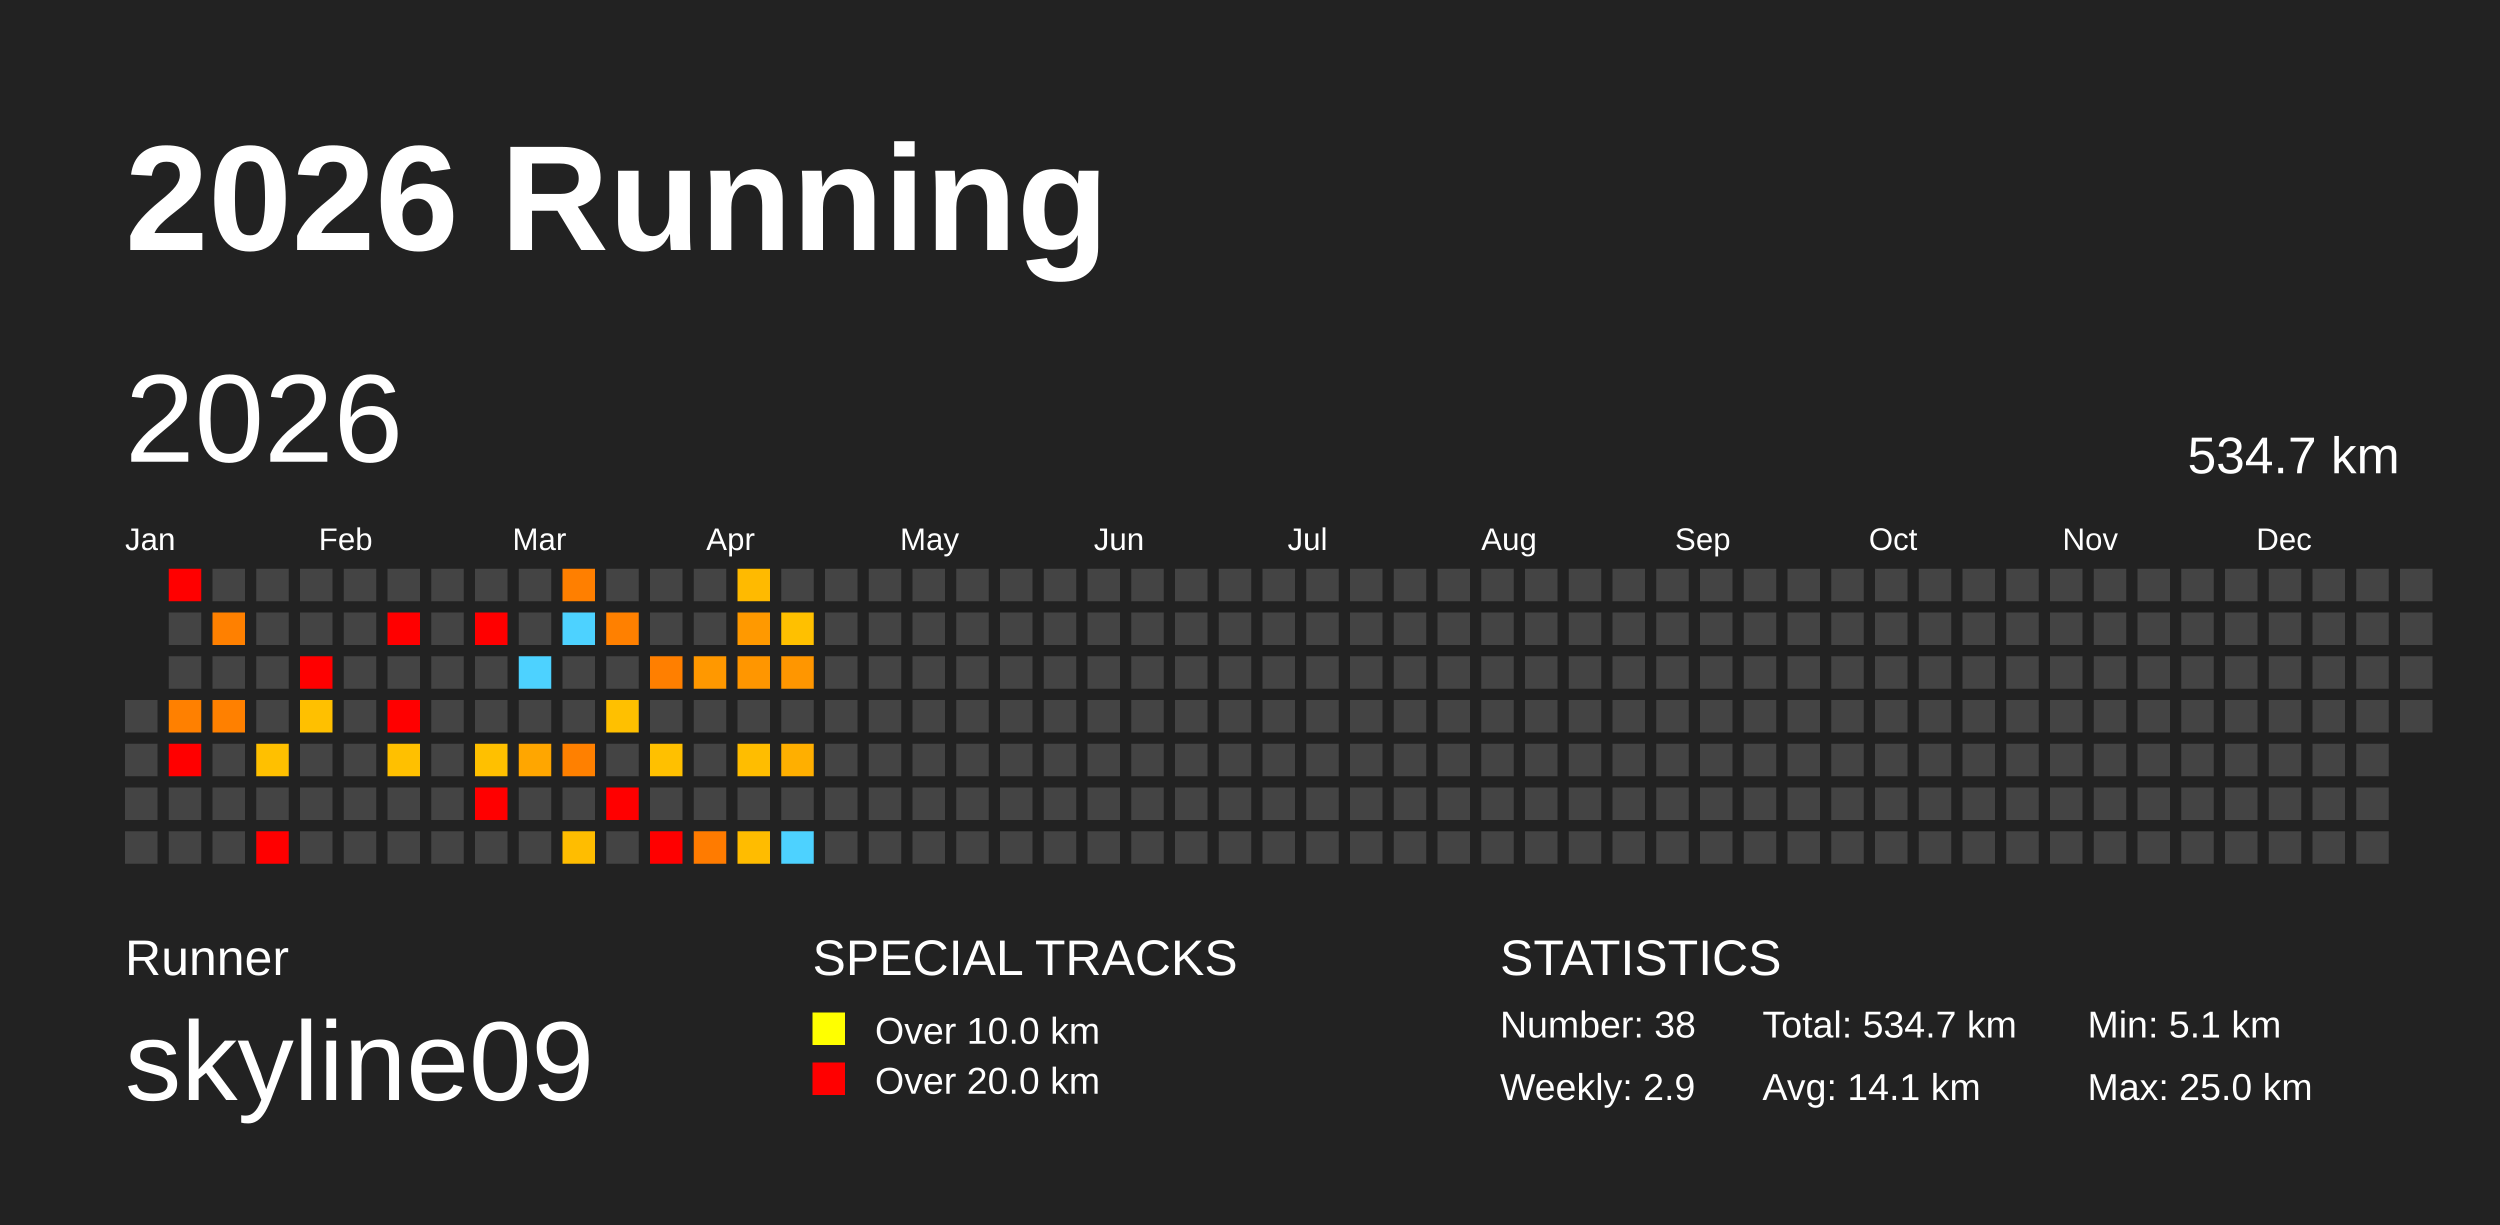
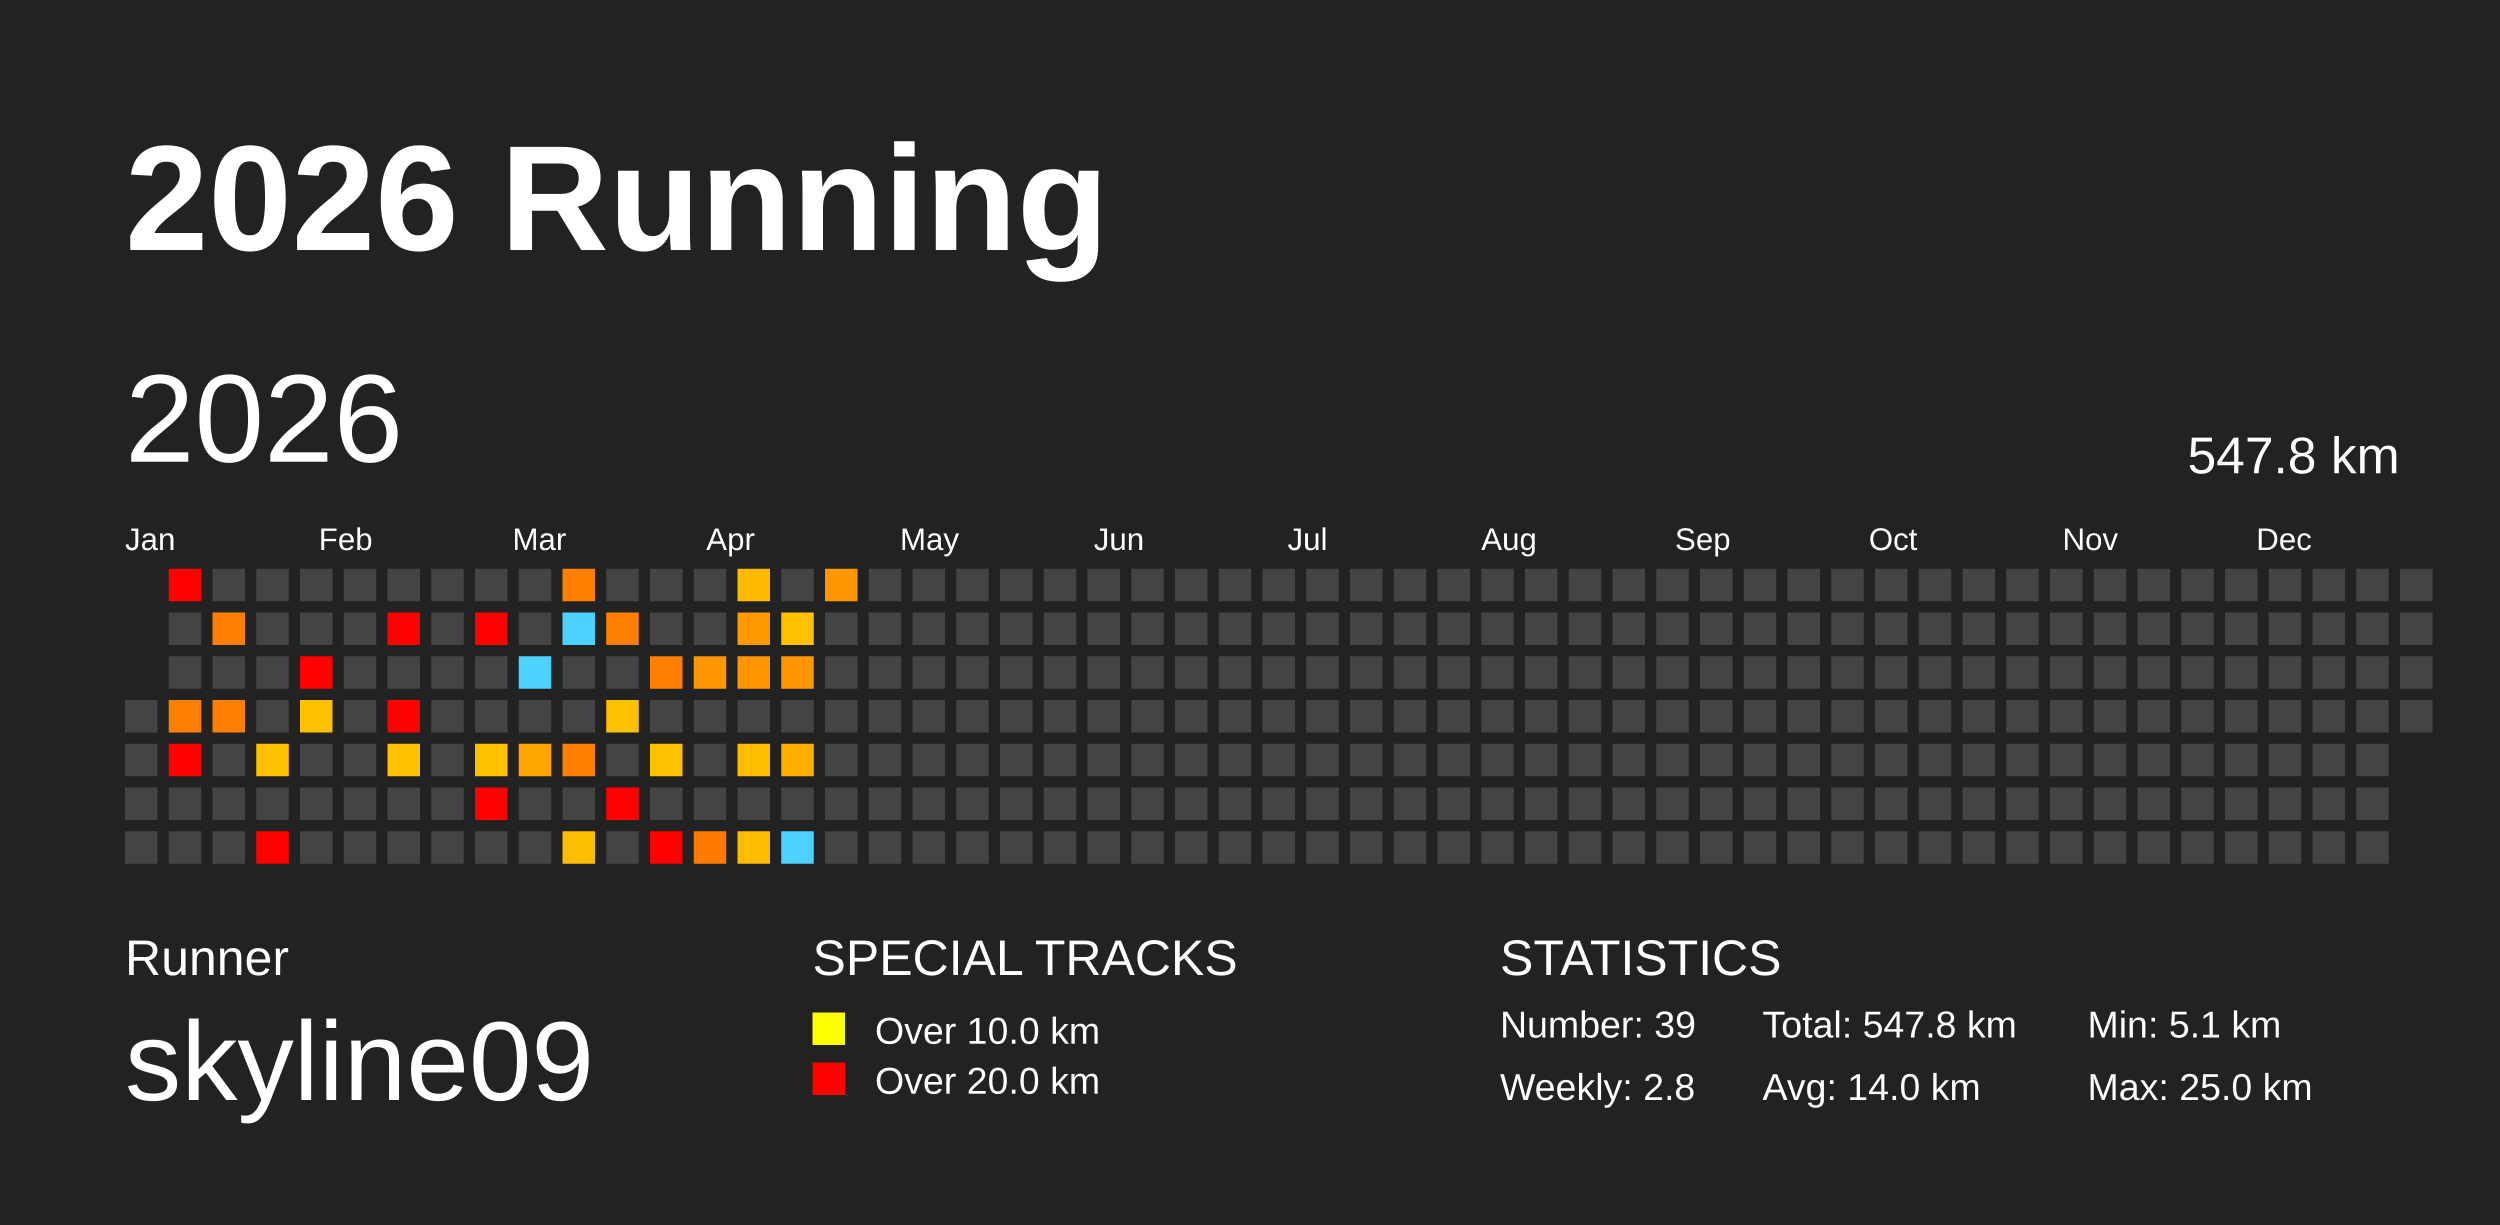
<svg xmlns="http://www.w3.org/2000/svg" baseProfile="full" height="98mm" version="1.1" viewBox="0,0,200,98" width="200mm">
  <defs />
  <rect fill="#222222" height="98" width="200" x="0" y="0" />
  <text fill="#FFFFFF" style="font-size:12px; font-family:Arial; font-weight:bold;" x="10" y="20">2026 Running</text>
  <text fill="#FFFFFF" style="font-size:4px; font-family:Arial" x="10" y="78">Runner</text>
  <text fill="#FFFFFF" style="font-size:9px; font-family:Arial" x="10" y="88">skyline09</text>
  <text fill="#FFFFFF" style="font-size:4px; font-family:Arial" x="65" y="78">SPECIAL TRACKS</text>
  <rect fill="yellow" height="2.6" width="2.6" x="65" y="81" />
  <text fill="#FFFFFF" style="font-size:3px; font-family:Arial" x="70" y="83.5">Over 10.0 km</text>
  <rect fill="red" height="2.6" width="2.6" x="65" y="85" />
  <text fill="#FFFFFF" style="font-size:3px; font-family:Arial" x="70" y="87.5">Over 20.0 km</text>
  <text fill="#FFFFFF" style="font-size:4px; font-family:Arial" x="120" y="78">STATISTICS</text>
-   <text fill="#FFFFFF" style="font-size:3px; font-family:Arial" x="120" y="83">Number: 38</text>
-   <text fill="#FFFFFF" style="font-size:3px; font-family:Arial" x="120" y="88">Weekly: 2.9</text>
-   <text fill="#FFFFFF" style="font-size:3px; font-family:Arial" x="141" y="83">Total: 534.7 km</text>
-   <text fill="#FFFFFF" style="font-size:3px; font-family:Arial" x="141" y="88">Avg: 14.1 km</text>
+   <text fill="#FFFFFF" style="font-size:3px; font-family:Arial" x="120" y="83">Number: 39</text>
+   <text fill="#FFFFFF" style="font-size:3px; font-family:Arial" x="120" y="88">Weekly: 2.8</text>
+   <text fill="#FFFFFF" style="font-size:3px; font-family:Arial" x="141" y="83">Total: 547.8 km</text>
+   <text fill="#FFFFFF" style="font-size:3px; font-family:Arial" x="141" y="88">Avg: 14.0 km</text>
  <text fill="#FFFFFF" style="font-size:3px; font-family:Arial" x="167" y="83">Min: 5.1 km</text>
  <text fill="#FFFFFF" style="font-size:3px; font-family:Arial" x="167" y="88">Max: 25.0 km</text>
  <text dominant-baseline="hanging" fill="#FFFFFF" style="font-size:10.0px; font-family:Arial;" x="10" y="30">2026</text>
-   <text dominant-baseline="hanging" fill="#FFFFFF" style="font-size:4.125px; font-family:Arial;" x="175" y="35">534.7 km</text>
+   <text dominant-baseline="hanging" fill="#FFFFFF" style="font-size:4.125px; font-family:Arial;" x="175" y="35">547.8 km</text>
  <text fill="#FFFFFF" style="font-size:2.5px; font-family:Arial" x="10.0" y="44">Jan</text>
  <text fill="#FFFFFF" style="font-size:2.5px; font-family:Arial" x="25.5" y="44">Feb</text>
  <text fill="#FFFFFF" style="font-size:2.5px; font-family:Arial" x="41.0" y="44">Mar</text>
  <text fill="#FFFFFF" style="font-size:2.5px; font-family:Arial" x="56.5" y="44">Apr</text>
  <text fill="#FFFFFF" style="font-size:2.5px; font-family:Arial" x="72.0" y="44">May</text>
  <text fill="#FFFFFF" style="font-size:2.5px; font-family:Arial" x="87.5" y="44">Jun</text>
  <text fill="#FFFFFF" style="font-size:2.5px; font-family:Arial" x="103.0" y="44">Jul</text>
  <text fill="#FFFFFF" style="font-size:2.5px; font-family:Arial" x="118.5" y="44">Aug</text>
  <text fill="#FFFFFF" style="font-size:2.5px; font-family:Arial" x="134.0" y="44">Sep</text>
  <text fill="#FFFFFF" style="font-size:2.5px; font-family:Arial" x="149.5" y="44">Oct</text>
  <text fill="#FFFFFF" style="font-size:2.5px; font-family:Arial" x="165.0" y="44">Nov</text>
  <text fill="#FFFFFF" style="font-size:2.5px; font-family:Arial" x="180.5" y="44">Dec</text>
  <rect fill="#444444" height="2.6" width="2.6" x="10.0" y="56.0" />
  <rect fill="#444444" height="2.6" width="2.6" x="10.0" y="59.5" />
  <rect fill="#444444" height="2.6" width="2.6" x="10.0" y="63.0" />
  <rect fill="#444444" height="2.6" width="2.6" x="10.0" y="66.5" />
  <rect fill="red" height="2.6" width="2.6" x="13.5" y="45.5" />
  <rect fill="#444444" height="2.6" width="2.6" x="13.5" y="49.0" />
  <rect fill="#444444" height="2.6" width="2.6" x="13.5" y="52.5" />
  <rect fill="#ff8000" height="2.6" width="2.6" x="13.5" y="56.0" />
  <rect fill="red" height="2.6" width="2.6" x="13.5" y="59.5" />
  <rect fill="#444444" height="2.6" width="2.6" x="13.5" y="63.0" />
  <rect fill="#444444" height="2.6" width="2.6" x="13.5" y="66.5" />
  <rect fill="#444444" height="2.6" width="2.6" x="17.0" y="45.5" />
  <rect fill="#ff8000" height="2.6" width="2.6" x="17.0" y="49.0" />
  <rect fill="#444444" height="2.6" width="2.6" x="17.0" y="52.5" />
  <rect fill="#ff8000" height="2.6" width="2.6" x="17.0" y="56.0" />
  <rect fill="#444444" height="2.6" width="2.6" x="17.0" y="59.5" />
  <rect fill="#444444" height="2.6" width="2.6" x="17.0" y="63.0" />
  <rect fill="#444444" height="2.6" width="2.6" x="17.0" y="66.5" />
  <rect fill="#444444" height="2.6" width="2.6" x="20.5" y="45.5" />
  <rect fill="#444444" height="2.6" width="2.6" x="20.5" y="49.0" />
  <rect fill="#444444" height="2.6" width="2.6" x="20.5" y="52.5" />
  <rect fill="#444444" height="2.6" width="2.6" x="20.5" y="56.0" />
  <rect fill="#ffc000" height="2.6" width="2.6" x="20.5" y="59.5" />
  <rect fill="#444444" height="2.6" width="2.6" x="20.5" y="63.0" />
  <rect fill="red" height="2.6" width="2.6" x="20.5" y="66.5" />
  <rect fill="#444444" height="2.6" width="2.6" x="24.0" y="45.5" />
  <rect fill="#444444" height="2.6" width="2.6" x="24.0" y="49.0" />
  <rect fill="red" height="2.6" width="2.6" x="24.0" y="52.5" />
  <rect fill="#ffc000" height="2.6" width="2.6" x="24.0" y="56.0" />
  <rect fill="#444444" height="2.6" width="2.6" x="24.0" y="59.5" />
  <rect fill="#444444" height="2.6" width="2.6" x="24.0" y="63.0" />
  <rect fill="#444444" height="2.6" width="2.6" x="24.0" y="66.5" />
  <rect fill="#444444" height="2.6" width="2.6" x="27.5" y="45.5" />
  <rect fill="#444444" height="2.6" width="2.6" x="27.5" y="49.0" />
  <rect fill="#444444" height="2.6" width="2.6" x="27.5" y="52.5" />
  <rect fill="#444444" height="2.6" width="2.6" x="27.5" y="56.0" />
  <rect fill="#444444" height="2.6" width="2.6" x="27.5" y="59.5" />
  <rect fill="#444444" height="2.6" width="2.6" x="27.5" y="63.0" />
  <rect fill="#444444" height="2.6" width="2.6" x="27.5" y="66.5" />
  <rect fill="#444444" height="2.6" width="2.6" x="31.0" y="45.5" />
  <rect fill="red" height="2.6" width="2.6" x="31.0" y="49.0" />
  <rect fill="#444444" height="2.6" width="2.6" x="31.0" y="52.5" />
  <rect fill="red" height="2.6" width="2.6" x="31.0" y="56.0" />
  <rect fill="#ffc000" height="2.6" width="2.6" x="31.0" y="59.5" />
  <rect fill="#444444" height="2.6" width="2.6" x="31.0" y="63.0" />
  <rect fill="#444444" height="2.6" width="2.6" x="31.0" y="66.5" />
  <rect fill="#444444" height="2.6" width="2.6" x="34.5" y="45.5" />
  <rect fill="#444444" height="2.6" width="2.6" x="34.5" y="49.0" />
  <rect fill="#444444" height="2.6" width="2.6" x="34.5" y="52.5" />
  <rect fill="#444444" height="2.6" width="2.6" x="34.5" y="56.0" />
  <rect fill="#444444" height="2.6" width="2.6" x="34.5" y="59.5" />
  <rect fill="#444444" height="2.6" width="2.6" x="34.5" y="63.0" />
  <rect fill="#444444" height="2.6" width="2.6" x="34.5" y="66.5" />
  <rect fill="#444444" height="2.6" width="2.6" x="38.0" y="45.5" />
  <rect fill="red" height="2.6" width="2.6" x="38.0" y="49.0" />
  <rect fill="#444444" height="2.6" width="2.6" x="38.0" y="52.5" />
  <rect fill="#444444" height="2.6" width="2.6" x="38.0" y="56.0" />
  <rect fill="#ffc000" height="2.6" width="2.6" x="38.0" y="59.5" />
  <rect fill="red" height="2.6" width="2.6" x="38.0" y="63.0" />
  <rect fill="#444444" height="2.6" width="2.6" x="38.0" y="66.5" />
  <rect fill="#444444" height="2.6" width="2.6" x="41.5" y="45.5" />
  <rect fill="#444444" height="2.6" width="2.6" x="41.5" y="49.0" />
  <rect fill="#4dd2ff" height="2.6" width="2.6" x="41.5" y="52.5" />
  <rect fill="#444444" height="2.6" width="2.6" x="41.5" y="56.0" />
  <rect fill="#ffa600" height="2.6" width="2.6" x="41.5" y="59.5" />
  <rect fill="#444444" height="2.6" width="2.6" x="41.5" y="63.0" />
  <rect fill="#444444" height="2.6" width="2.6" x="41.5" y="66.5" />
  <rect fill="#ff7f00" height="2.6" width="2.6" x="45.0" y="45.5" />
  <rect fill="#4dd2ff" height="2.6" width="2.6" x="45.0" y="49.0" />
  <rect fill="#444444" height="2.6" width="2.6" x="45.0" y="52.5" />
  <rect fill="#444444" height="2.6" width="2.6" x="45.0" y="56.0" />
  <rect fill="#ff8000" height="2.6" width="2.6" x="45.0" y="59.5" />
  <rect fill="#444444" height="2.6" width="2.6" x="45.0" y="63.0" />
  <rect fill="#ffbd00" height="2.6" width="2.6" x="45.0" y="66.5" />
  <rect fill="#444444" height="2.6" width="2.6" x="48.5" y="45.5" />
  <rect fill="#ff8000" height="2.6" width="2.6" x="48.5" y="49.0" />
  <rect fill="#444444" height="2.6" width="2.6" x="48.5" y="52.5" />
  <rect fill="#ffc000" height="2.6" width="2.6" x="48.5" y="56.0" />
  <rect fill="#444444" height="2.6" width="2.6" x="48.5" y="59.5" />
  <rect fill="red" height="2.6" width="2.6" x="48.5" y="63.0" />
  <rect fill="#444444" height="2.6" width="2.6" x="48.5" y="66.5" />
  <rect fill="#444444" height="2.6" width="2.6" x="52.0" y="45.5" />
  <rect fill="#444444" height="2.6" width="2.6" x="52.0" y="49.0" />
  <rect fill="#ff7f00" height="2.6" width="2.6" x="52.0" y="52.5" />
  <rect fill="#444444" height="2.6" width="2.6" x="52.0" y="56.0" />
  <rect fill="#ffc000" height="2.6" width="2.6" x="52.0" y="59.5" />
  <rect fill="#444444" height="2.6" width="2.6" x="52.0" y="63.0" />
  <rect fill="red" height="2.6" width="2.6" x="52.0" y="66.5" />
  <rect fill="#444444" height="2.6" width="2.6" x="55.5" y="45.5" />
  <rect fill="#444444" height="2.6" width="2.6" x="55.5" y="49.0" />
  <rect fill="#ff9800" height="2.6" width="2.6" x="55.5" y="52.5" />
  <rect fill="#444444" height="2.6" width="2.6" x="55.5" y="56.0" />
  <rect fill="#444444" height="2.6" width="2.6" x="55.5" y="59.5" />
  <rect fill="#444444" height="2.6" width="2.6" x="55.5" y="63.0" />
  <rect fill="#ff7b00" height="2.6" width="2.6" x="55.5" y="66.5" />
  <rect fill="#ffba00" height="2.6" width="2.6" x="59.0" y="45.5" />
  <rect fill="#ff9900" height="2.6" width="2.6" x="59.0" y="49.0" />
  <rect fill="#ff9600" height="2.6" width="2.6" x="59.0" y="52.5" />
  <rect fill="#444444" height="2.6" width="2.6" x="59.0" y="56.0" />
  <rect fill="#ffbd00" height="2.6" width="2.6" x="59.0" y="59.5" />
  <rect fill="#444444" height="2.6" width="2.6" x="59.0" y="63.0" />
  <rect fill="#ffbc00" height="2.6" width="2.6" x="59.0" y="66.5" />
  <rect fill="#444444" height="2.6" width="2.6" x="62.5" y="45.5" />
  <rect fill="#ffc000" height="2.6" width="2.6" x="62.5" y="49.0" />
  <rect fill="#ff9600" height="2.6" width="2.6" x="62.5" y="52.5" />
  <rect fill="#444444" height="2.6" width="2.6" x="62.5" y="56.0" />
  <rect fill="#ffaf00" height="2.6" width="2.6" x="62.5" y="59.5" />
  <rect fill="#444444" height="2.6" width="2.6" x="62.5" y="63.0" />
  <rect fill="#4dd2ff" height="2.6" width="2.6" x="62.5" y="66.5" />
-   <rect fill="#444444" height="2.6" width="2.6" x="66.0" y="45.5" />
+   <rect fill="#ff9800" height="2.6" width="2.6" x="66.0" y="45.5" />
  <rect fill="#444444" height="2.6" width="2.6" x="66.0" y="49.0" />
  <rect fill="#444444" height="2.6" width="2.6" x="66.0" y="52.5" />
  <rect fill="#444444" height="2.6" width="2.6" x="66.0" y="56.0" />
  <rect fill="#444444" height="2.6" width="2.6" x="66.0" y="59.5" />
  <rect fill="#444444" height="2.6" width="2.6" x="66.0" y="63.0" />
  <rect fill="#444444" height="2.6" width="2.6" x="66.0" y="66.5" />
  <rect fill="#444444" height="2.6" width="2.6" x="69.5" y="45.5" />
  <rect fill="#444444" height="2.6" width="2.6" x="69.5" y="49.0" />
  <rect fill="#444444" height="2.6" width="2.6" x="69.5" y="52.5" />
  <rect fill="#444444" height="2.6" width="2.6" x="69.5" y="56.0" />
  <rect fill="#444444" height="2.6" width="2.6" x="69.5" y="59.5" />
  <rect fill="#444444" height="2.6" width="2.6" x="69.5" y="63.0" />
  <rect fill="#444444" height="2.6" width="2.6" x="69.5" y="66.5" />
  <rect fill="#444444" height="2.6" width="2.6" x="73.0" y="45.5" />
  <rect fill="#444444" height="2.6" width="2.6" x="73.0" y="49.0" />
  <rect fill="#444444" height="2.6" width="2.6" x="73.0" y="52.5" />
  <rect fill="#444444" height="2.6" width="2.6" x="73.0" y="56.0" />
  <rect fill="#444444" height="2.6" width="2.6" x="73.0" y="59.5" />
  <rect fill="#444444" height="2.6" width="2.6" x="73.0" y="63.0" />
  <rect fill="#444444" height="2.6" width="2.6" x="73.0" y="66.5" />
  <rect fill="#444444" height="2.6" width="2.6" x="76.5" y="45.5" />
  <rect fill="#444444" height="2.6" width="2.6" x="76.5" y="49.0" />
  <rect fill="#444444" height="2.6" width="2.6" x="76.5" y="52.5" />
  <rect fill="#444444" height="2.6" width="2.6" x="76.5" y="56.0" />
  <rect fill="#444444" height="2.6" width="2.6" x="76.5" y="59.5" />
  <rect fill="#444444" height="2.6" width="2.6" x="76.5" y="63.0" />
  <rect fill="#444444" height="2.6" width="2.6" x="76.5" y="66.5" />
  <rect fill="#444444" height="2.6" width="2.6" x="80.0" y="45.5" />
  <rect fill="#444444" height="2.6" width="2.6" x="80.0" y="49.0" />
  <rect fill="#444444" height="2.6" width="2.6" x="80.0" y="52.5" />
  <rect fill="#444444" height="2.6" width="2.6" x="80.0" y="56.0" />
  <rect fill="#444444" height="2.6" width="2.6" x="80.0" y="59.5" />
  <rect fill="#444444" height="2.6" width="2.6" x="80.0" y="63.0" />
  <rect fill="#444444" height="2.6" width="2.6" x="80.0" y="66.5" />
  <rect fill="#444444" height="2.6" width="2.6" x="83.5" y="45.5" />
  <rect fill="#444444" height="2.6" width="2.6" x="83.5" y="49.0" />
  <rect fill="#444444" height="2.6" width="2.6" x="83.5" y="52.5" />
  <rect fill="#444444" height="2.6" width="2.6" x="83.5" y="56.0" />
  <rect fill="#444444" height="2.6" width="2.6" x="83.5" y="59.5" />
  <rect fill="#444444" height="2.6" width="2.6" x="83.5" y="63.0" />
  <rect fill="#444444" height="2.6" width="2.6" x="83.5" y="66.5" />
  <rect fill="#444444" height="2.6" width="2.6" x="87.0" y="45.5" />
  <rect fill="#444444" height="2.6" width="2.6" x="87.0" y="49.0" />
  <rect fill="#444444" height="2.6" width="2.6" x="87.0" y="52.5" />
  <rect fill="#444444" height="2.6" width="2.6" x="87.0" y="56.0" />
  <rect fill="#444444" height="2.6" width="2.6" x="87.0" y="59.5" />
  <rect fill="#444444" height="2.6" width="2.6" x="87.0" y="63.0" />
  <rect fill="#444444" height="2.6" width="2.6" x="87.0" y="66.5" />
  <rect fill="#444444" height="2.6" width="2.6" x="90.5" y="45.5" />
  <rect fill="#444444" height="2.6" width="2.6" x="90.5" y="49.0" />
  <rect fill="#444444" height="2.6" width="2.6" x="90.5" y="52.5" />
  <rect fill="#444444" height="2.6" width="2.6" x="90.5" y="56.0" />
  <rect fill="#444444" height="2.6" width="2.6" x="90.5" y="59.5" />
  <rect fill="#444444" height="2.6" width="2.6" x="90.5" y="63.0" />
  <rect fill="#444444" height="2.6" width="2.6" x="90.5" y="66.5" />
  <rect fill="#444444" height="2.6" width="2.6" x="94.0" y="45.5" />
  <rect fill="#444444" height="2.6" width="2.6" x="94.0" y="49.0" />
  <rect fill="#444444" height="2.6" width="2.6" x="94.0" y="52.5" />
  <rect fill="#444444" height="2.6" width="2.6" x="94.0" y="56.0" />
  <rect fill="#444444" height="2.6" width="2.6" x="94.0" y="59.5" />
  <rect fill="#444444" height="2.6" width="2.6" x="94.0" y="63.0" />
  <rect fill="#444444" height="2.6" width="2.6" x="94.0" y="66.5" />
  <rect fill="#444444" height="2.6" width="2.6" x="97.5" y="45.5" />
  <rect fill="#444444" height="2.6" width="2.6" x="97.5" y="49.0" />
  <rect fill="#444444" height="2.6" width="2.6" x="97.5" y="52.5" />
  <rect fill="#444444" height="2.6" width="2.6" x="97.5" y="56.0" />
  <rect fill="#444444" height="2.6" width="2.6" x="97.5" y="59.5" />
  <rect fill="#444444" height="2.6" width="2.6" x="97.5" y="63.0" />
  <rect fill="#444444" height="2.6" width="2.6" x="97.5" y="66.5" />
  <rect fill="#444444" height="2.6" width="2.6" x="101.0" y="45.5" />
  <rect fill="#444444" height="2.6" width="2.6" x="101.0" y="49.0" />
  <rect fill="#444444" height="2.6" width="2.6" x="101.0" y="52.5" />
  <rect fill="#444444" height="2.6" width="2.6" x="101.0" y="56.0" />
  <rect fill="#444444" height="2.6" width="2.6" x="101.0" y="59.5" />
  <rect fill="#444444" height="2.6" width="2.6" x="101.0" y="63.0" />
  <rect fill="#444444" height="2.6" width="2.6" x="101.0" y="66.5" />
  <rect fill="#444444" height="2.6" width="2.6" x="104.5" y="45.5" />
  <rect fill="#444444" height="2.6" width="2.6" x="104.5" y="49.0" />
  <rect fill="#444444" height="2.6" width="2.6" x="104.5" y="52.5" />
  <rect fill="#444444" height="2.6" width="2.6" x="104.5" y="56.0" />
  <rect fill="#444444" height="2.6" width="2.6" x="104.5" y="59.5" />
  <rect fill="#444444" height="2.6" width="2.6" x="104.5" y="63.0" />
  <rect fill="#444444" height="2.6" width="2.6" x="104.5" y="66.5" />
  <rect fill="#444444" height="2.6" width="2.6" x="108.0" y="45.5" />
  <rect fill="#444444" height="2.6" width="2.6" x="108.0" y="49.0" />
  <rect fill="#444444" height="2.6" width="2.6" x="108.0" y="52.5" />
  <rect fill="#444444" height="2.6" width="2.6" x="108.0" y="56.0" />
  <rect fill="#444444" height="2.6" width="2.6" x="108.0" y="59.5" />
  <rect fill="#444444" height="2.6" width="2.6" x="108.0" y="63.0" />
  <rect fill="#444444" height="2.6" width="2.6" x="108.0" y="66.5" />
  <rect fill="#444444" height="2.6" width="2.6" x="111.5" y="45.5" />
  <rect fill="#444444" height="2.6" width="2.6" x="111.5" y="49.0" />
  <rect fill="#444444" height="2.6" width="2.6" x="111.5" y="52.5" />
  <rect fill="#444444" height="2.6" width="2.6" x="111.5" y="56.0" />
  <rect fill="#444444" height="2.6" width="2.6" x="111.5" y="59.5" />
  <rect fill="#444444" height="2.6" width="2.6" x="111.5" y="63.0" />
  <rect fill="#444444" height="2.6" width="2.6" x="111.5" y="66.5" />
  <rect fill="#444444" height="2.6" width="2.6" x="115.0" y="45.5" />
  <rect fill="#444444" height="2.6" width="2.6" x="115.0" y="49.0" />
  <rect fill="#444444" height="2.6" width="2.6" x="115.0" y="52.5" />
  <rect fill="#444444" height="2.6" width="2.6" x="115.0" y="56.0" />
  <rect fill="#444444" height="2.6" width="2.6" x="115.0" y="59.5" />
  <rect fill="#444444" height="2.6" width="2.6" x="115.0" y="63.0" />
  <rect fill="#444444" height="2.6" width="2.6" x="115.0" y="66.5" />
  <rect fill="#444444" height="2.6" width="2.6" x="118.5" y="45.5" />
  <rect fill="#444444" height="2.6" width="2.6" x="118.5" y="49.0" />
  <rect fill="#444444" height="2.6" width="2.6" x="118.5" y="52.5" />
  <rect fill="#444444" height="2.6" width="2.6" x="118.5" y="56.0" />
  <rect fill="#444444" height="2.6" width="2.6" x="118.5" y="59.5" />
  <rect fill="#444444" height="2.6" width="2.6" x="118.5" y="63.0" />
  <rect fill="#444444" height="2.6" width="2.6" x="118.5" y="66.5" />
  <rect fill="#444444" height="2.6" width="2.6" x="122.0" y="45.5" />
  <rect fill="#444444" height="2.6" width="2.6" x="122.0" y="49.0" />
  <rect fill="#444444" height="2.6" width="2.6" x="122.0" y="52.5" />
  <rect fill="#444444" height="2.6" width="2.6" x="122.0" y="56.0" />
  <rect fill="#444444" height="2.6" width="2.6" x="122.0" y="59.5" />
  <rect fill="#444444" height="2.6" width="2.6" x="122.0" y="63.0" />
  <rect fill="#444444" height="2.6" width="2.6" x="122.0" y="66.5" />
  <rect fill="#444444" height="2.6" width="2.6" x="125.5" y="45.5" />
  <rect fill="#444444" height="2.6" width="2.6" x="125.5" y="49.0" />
  <rect fill="#444444" height="2.6" width="2.6" x="125.5" y="52.5" />
  <rect fill="#444444" height="2.6" width="2.6" x="125.5" y="56.0" />
  <rect fill="#444444" height="2.6" width="2.6" x="125.5" y="59.5" />
  <rect fill="#444444" height="2.6" width="2.6" x="125.5" y="63.0" />
  <rect fill="#444444" height="2.6" width="2.6" x="125.5" y="66.5" />
  <rect fill="#444444" height="2.6" width="2.6" x="129.0" y="45.5" />
  <rect fill="#444444" height="2.6" width="2.6" x="129.0" y="49.0" />
  <rect fill="#444444" height="2.6" width="2.6" x="129.0" y="52.5" />
  <rect fill="#444444" height="2.6" width="2.6" x="129.0" y="56.0" />
  <rect fill="#444444" height="2.6" width="2.6" x="129.0" y="59.5" />
  <rect fill="#444444" height="2.6" width="2.6" x="129.0" y="63.0" />
  <rect fill="#444444" height="2.6" width="2.6" x="129.0" y="66.5" />
  <rect fill="#444444" height="2.6" width="2.6" x="132.5" y="45.5" />
  <rect fill="#444444" height="2.6" width="2.6" x="132.5" y="49.0" />
  <rect fill="#444444" height="2.6" width="2.6" x="132.5" y="52.5" />
  <rect fill="#444444" height="2.6" width="2.6" x="132.5" y="56.0" />
  <rect fill="#444444" height="2.6" width="2.6" x="132.5" y="59.5" />
  <rect fill="#444444" height="2.6" width="2.6" x="132.5" y="63.0" />
  <rect fill="#444444" height="2.6" width="2.6" x="132.5" y="66.5" />
  <rect fill="#444444" height="2.6" width="2.6" x="136.0" y="45.5" />
  <rect fill="#444444" height="2.6" width="2.6" x="136.0" y="49.0" />
  <rect fill="#444444" height="2.6" width="2.6" x="136.0" y="52.5" />
  <rect fill="#444444" height="2.6" width="2.6" x="136.0" y="56.0" />
  <rect fill="#444444" height="2.6" width="2.6" x="136.0" y="59.5" />
  <rect fill="#444444" height="2.6" width="2.6" x="136.0" y="63.0" />
  <rect fill="#444444" height="2.6" width="2.6" x="136.0" y="66.5" />
  <rect fill="#444444" height="2.6" width="2.6" x="139.5" y="45.5" />
  <rect fill="#444444" height="2.6" width="2.6" x="139.5" y="49.0" />
  <rect fill="#444444" height="2.6" width="2.6" x="139.5" y="52.5" />
  <rect fill="#444444" height="2.6" width="2.6" x="139.5" y="56.0" />
  <rect fill="#444444" height="2.6" width="2.6" x="139.5" y="59.5" />
  <rect fill="#444444" height="2.6" width="2.6" x="139.5" y="63.0" />
  <rect fill="#444444" height="2.6" width="2.6" x="139.5" y="66.5" />
  <rect fill="#444444" height="2.6" width="2.6" x="143.0" y="45.5" />
  <rect fill="#444444" height="2.6" width="2.6" x="143.0" y="49.0" />
  <rect fill="#444444" height="2.6" width="2.6" x="143.0" y="52.5" />
  <rect fill="#444444" height="2.6" width="2.6" x="143.0" y="56.0" />
  <rect fill="#444444" height="2.6" width="2.6" x="143.0" y="59.5" />
  <rect fill="#444444" height="2.6" width="2.6" x="143.0" y="63.0" />
  <rect fill="#444444" height="2.6" width="2.6" x="143.0" y="66.5" />
  <rect fill="#444444" height="2.6" width="2.6" x="146.5" y="45.5" />
  <rect fill="#444444" height="2.6" width="2.6" x="146.5" y="49.0" />
  <rect fill="#444444" height="2.6" width="2.6" x="146.5" y="52.5" />
  <rect fill="#444444" height="2.6" width="2.6" x="146.5" y="56.0" />
  <rect fill="#444444" height="2.6" width="2.6" x="146.5" y="59.5" />
  <rect fill="#444444" height="2.6" width="2.6" x="146.5" y="63.0" />
  <rect fill="#444444" height="2.6" width="2.6" x="146.5" y="66.5" />
  <rect fill="#444444" height="2.6" width="2.6" x="150.0" y="45.5" />
  <rect fill="#444444" height="2.6" width="2.6" x="150.0" y="49.0" />
  <rect fill="#444444" height="2.6" width="2.6" x="150.0" y="52.5" />
  <rect fill="#444444" height="2.6" width="2.6" x="150.0" y="56.0" />
  <rect fill="#444444" height="2.6" width="2.6" x="150.0" y="59.5" />
  <rect fill="#444444" height="2.6" width="2.6" x="150.0" y="63.0" />
  <rect fill="#444444" height="2.6" width="2.6" x="150.0" y="66.5" />
  <rect fill="#444444" height="2.6" width="2.6" x="153.5" y="45.5" />
  <rect fill="#444444" height="2.6" width="2.6" x="153.5" y="49.0" />
  <rect fill="#444444" height="2.6" width="2.6" x="153.5" y="52.5" />
  <rect fill="#444444" height="2.6" width="2.6" x="153.5" y="56.0" />
  <rect fill="#444444" height="2.6" width="2.6" x="153.5" y="59.5" />
  <rect fill="#444444" height="2.6" width="2.6" x="153.5" y="63.0" />
  <rect fill="#444444" height="2.6" width="2.6" x="153.5" y="66.5" />
  <rect fill="#444444" height="2.6" width="2.6" x="157.0" y="45.5" />
  <rect fill="#444444" height="2.6" width="2.6" x="157.0" y="49.0" />
  <rect fill="#444444" height="2.6" width="2.6" x="157.0" y="52.5" />
  <rect fill="#444444" height="2.6" width="2.6" x="157.0" y="56.0" />
  <rect fill="#444444" height="2.6" width="2.6" x="157.0" y="59.5" />
  <rect fill="#444444" height="2.6" width="2.6" x="157.0" y="63.0" />
  <rect fill="#444444" height="2.6" width="2.6" x="157.0" y="66.5" />
  <rect fill="#444444" height="2.6" width="2.6" x="160.5" y="45.5" />
  <rect fill="#444444" height="2.6" width="2.6" x="160.5" y="49.0" />
  <rect fill="#444444" height="2.6" width="2.6" x="160.5" y="52.5" />
  <rect fill="#444444" height="2.6" width="2.6" x="160.5" y="56.0" />
  <rect fill="#444444" height="2.6" width="2.6" x="160.5" y="59.5" />
  <rect fill="#444444" height="2.6" width="2.6" x="160.5" y="63.0" />
  <rect fill="#444444" height="2.6" width="2.6" x="160.5" y="66.5" />
  <rect fill="#444444" height="2.6" width="2.6" x="164.0" y="45.5" />
  <rect fill="#444444" height="2.6" width="2.6" x="164.0" y="49.0" />
  <rect fill="#444444" height="2.6" width="2.6" x="164.0" y="52.5" />
  <rect fill="#444444" height="2.6" width="2.6" x="164.0" y="56.0" />
  <rect fill="#444444" height="2.6" width="2.6" x="164.0" y="59.5" />
  <rect fill="#444444" height="2.6" width="2.6" x="164.0" y="63.0" />
  <rect fill="#444444" height="2.6" width="2.6" x="164.0" y="66.5" />
  <rect fill="#444444" height="2.6" width="2.6" x="167.5" y="45.5" />
  <rect fill="#444444" height="2.6" width="2.6" x="167.5" y="49.0" />
  <rect fill="#444444" height="2.6" width="2.6" x="167.5" y="52.5" />
  <rect fill="#444444" height="2.6" width="2.6" x="167.5" y="56.0" />
  <rect fill="#444444" height="2.6" width="2.6" x="167.5" y="59.5" />
  <rect fill="#444444" height="2.6" width="2.6" x="167.5" y="63.0" />
  <rect fill="#444444" height="2.6" width="2.6" x="167.5" y="66.5" />
  <rect fill="#444444" height="2.6" width="2.6" x="171.0" y="45.5" />
  <rect fill="#444444" height="2.6" width="2.6" x="171.0" y="49.0" />
  <rect fill="#444444" height="2.6" width="2.6" x="171.0" y="52.5" />
  <rect fill="#444444" height="2.6" width="2.6" x="171.0" y="56.0" />
  <rect fill="#444444" height="2.6" width="2.6" x="171.0" y="59.5" />
  <rect fill="#444444" height="2.6" width="2.6" x="171.0" y="63.0" />
  <rect fill="#444444" height="2.6" width="2.6" x="171.0" y="66.5" />
  <rect fill="#444444" height="2.6" width="2.6" x="174.5" y="45.5" />
  <rect fill="#444444" height="2.6" width="2.6" x="174.5" y="49.0" />
  <rect fill="#444444" height="2.6" width="2.6" x="174.5" y="52.5" />
  <rect fill="#444444" height="2.6" width="2.6" x="174.5" y="56.0" />
  <rect fill="#444444" height="2.6" width="2.6" x="174.5" y="59.5" />
  <rect fill="#444444" height="2.6" width="2.6" x="174.5" y="63.0" />
  <rect fill="#444444" height="2.6" width="2.6" x="174.5" y="66.5" />
  <rect fill="#444444" height="2.6" width="2.6" x="178.0" y="45.5" />
  <rect fill="#444444" height="2.6" width="2.6" x="178.0" y="49.0" />
  <rect fill="#444444" height="2.6" width="2.6" x="178.0" y="52.5" />
  <rect fill="#444444" height="2.6" width="2.6" x="178.0" y="56.0" />
  <rect fill="#444444" height="2.6" width="2.6" x="178.0" y="59.5" />
  <rect fill="#444444" height="2.6" width="2.6" x="178.0" y="63.0" />
  <rect fill="#444444" height="2.6" width="2.6" x="178.0" y="66.5" />
  <rect fill="#444444" height="2.6" width="2.6" x="181.5" y="45.5" />
  <rect fill="#444444" height="2.6" width="2.6" x="181.5" y="49.0" />
  <rect fill="#444444" height="2.6" width="2.6" x="181.5" y="52.5" />
  <rect fill="#444444" height="2.6" width="2.6" x="181.5" y="56.0" />
  <rect fill="#444444" height="2.6" width="2.6" x="181.5" y="59.5" />
  <rect fill="#444444" height="2.6" width="2.6" x="181.5" y="63.0" />
  <rect fill="#444444" height="2.6" width="2.6" x="181.5" y="66.5" />
  <rect fill="#444444" height="2.6" width="2.6" x="185.0" y="45.5" />
  <rect fill="#444444" height="2.6" width="2.6" x="185.0" y="49.0" />
  <rect fill="#444444" height="2.6" width="2.6" x="185.0" y="52.5" />
  <rect fill="#444444" height="2.6" width="2.6" x="185.0" y="56.0" />
  <rect fill="#444444" height="2.6" width="2.6" x="185.0" y="59.5" />
  <rect fill="#444444" height="2.6" width="2.6" x="185.0" y="63.0" />
  <rect fill="#444444" height="2.6" width="2.6" x="185.0" y="66.5" />
  <rect fill="#444444" height="2.6" width="2.6" x="188.5" y="45.5" />
  <rect fill="#444444" height="2.6" width="2.6" x="188.5" y="49.0" />
  <rect fill="#444444" height="2.6" width="2.6" x="188.5" y="52.5" />
  <rect fill="#444444" height="2.6" width="2.6" x="188.5" y="56.0" />
  <rect fill="#444444" height="2.6" width="2.6" x="188.5" y="59.5" />
  <rect fill="#444444" height="2.6" width="2.6" x="188.5" y="63.0" />
  <rect fill="#444444" height="2.6" width="2.6" x="188.5" y="66.5" />
  <rect fill="#444444" height="2.6" width="2.6" x="192.0" y="45.5" />
  <rect fill="#444444" height="2.6" width="2.6" x="192.0" y="49.0" />
  <rect fill="#444444" height="2.6" width="2.6" x="192.0" y="52.5" />
  <rect fill="#444444" height="2.6" width="2.6" x="192.0" y="56.0" />
</svg>
